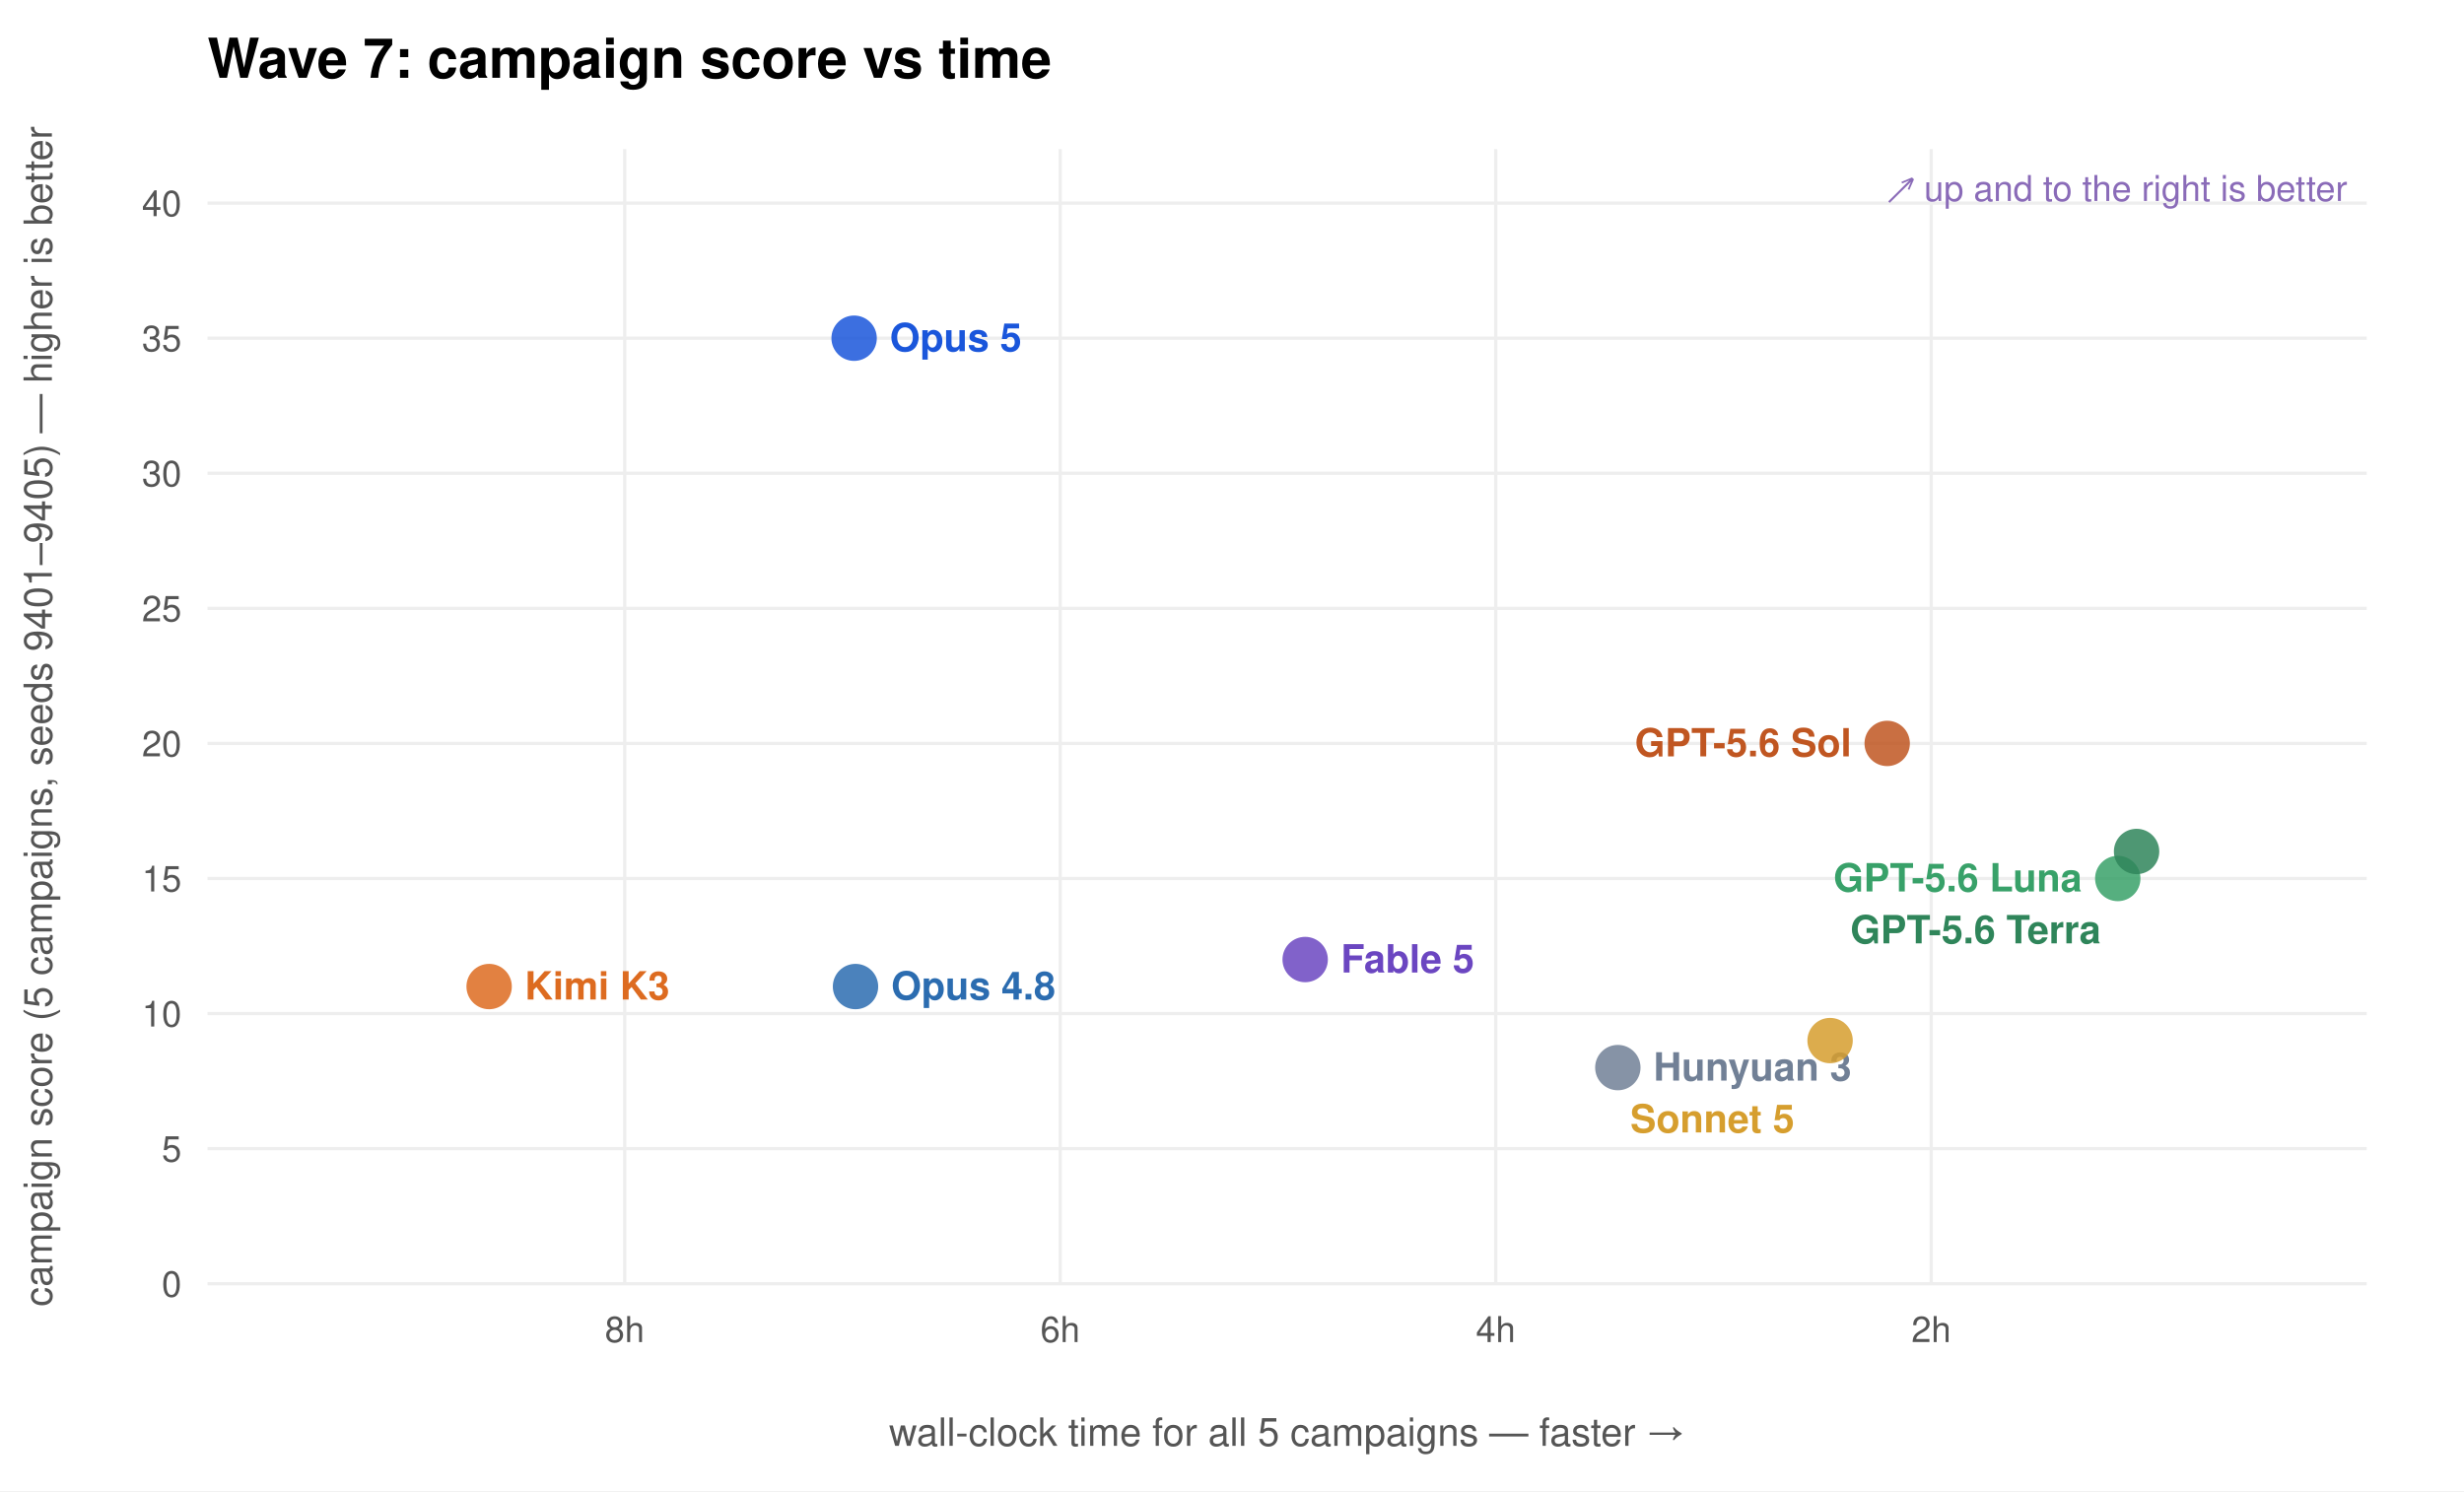
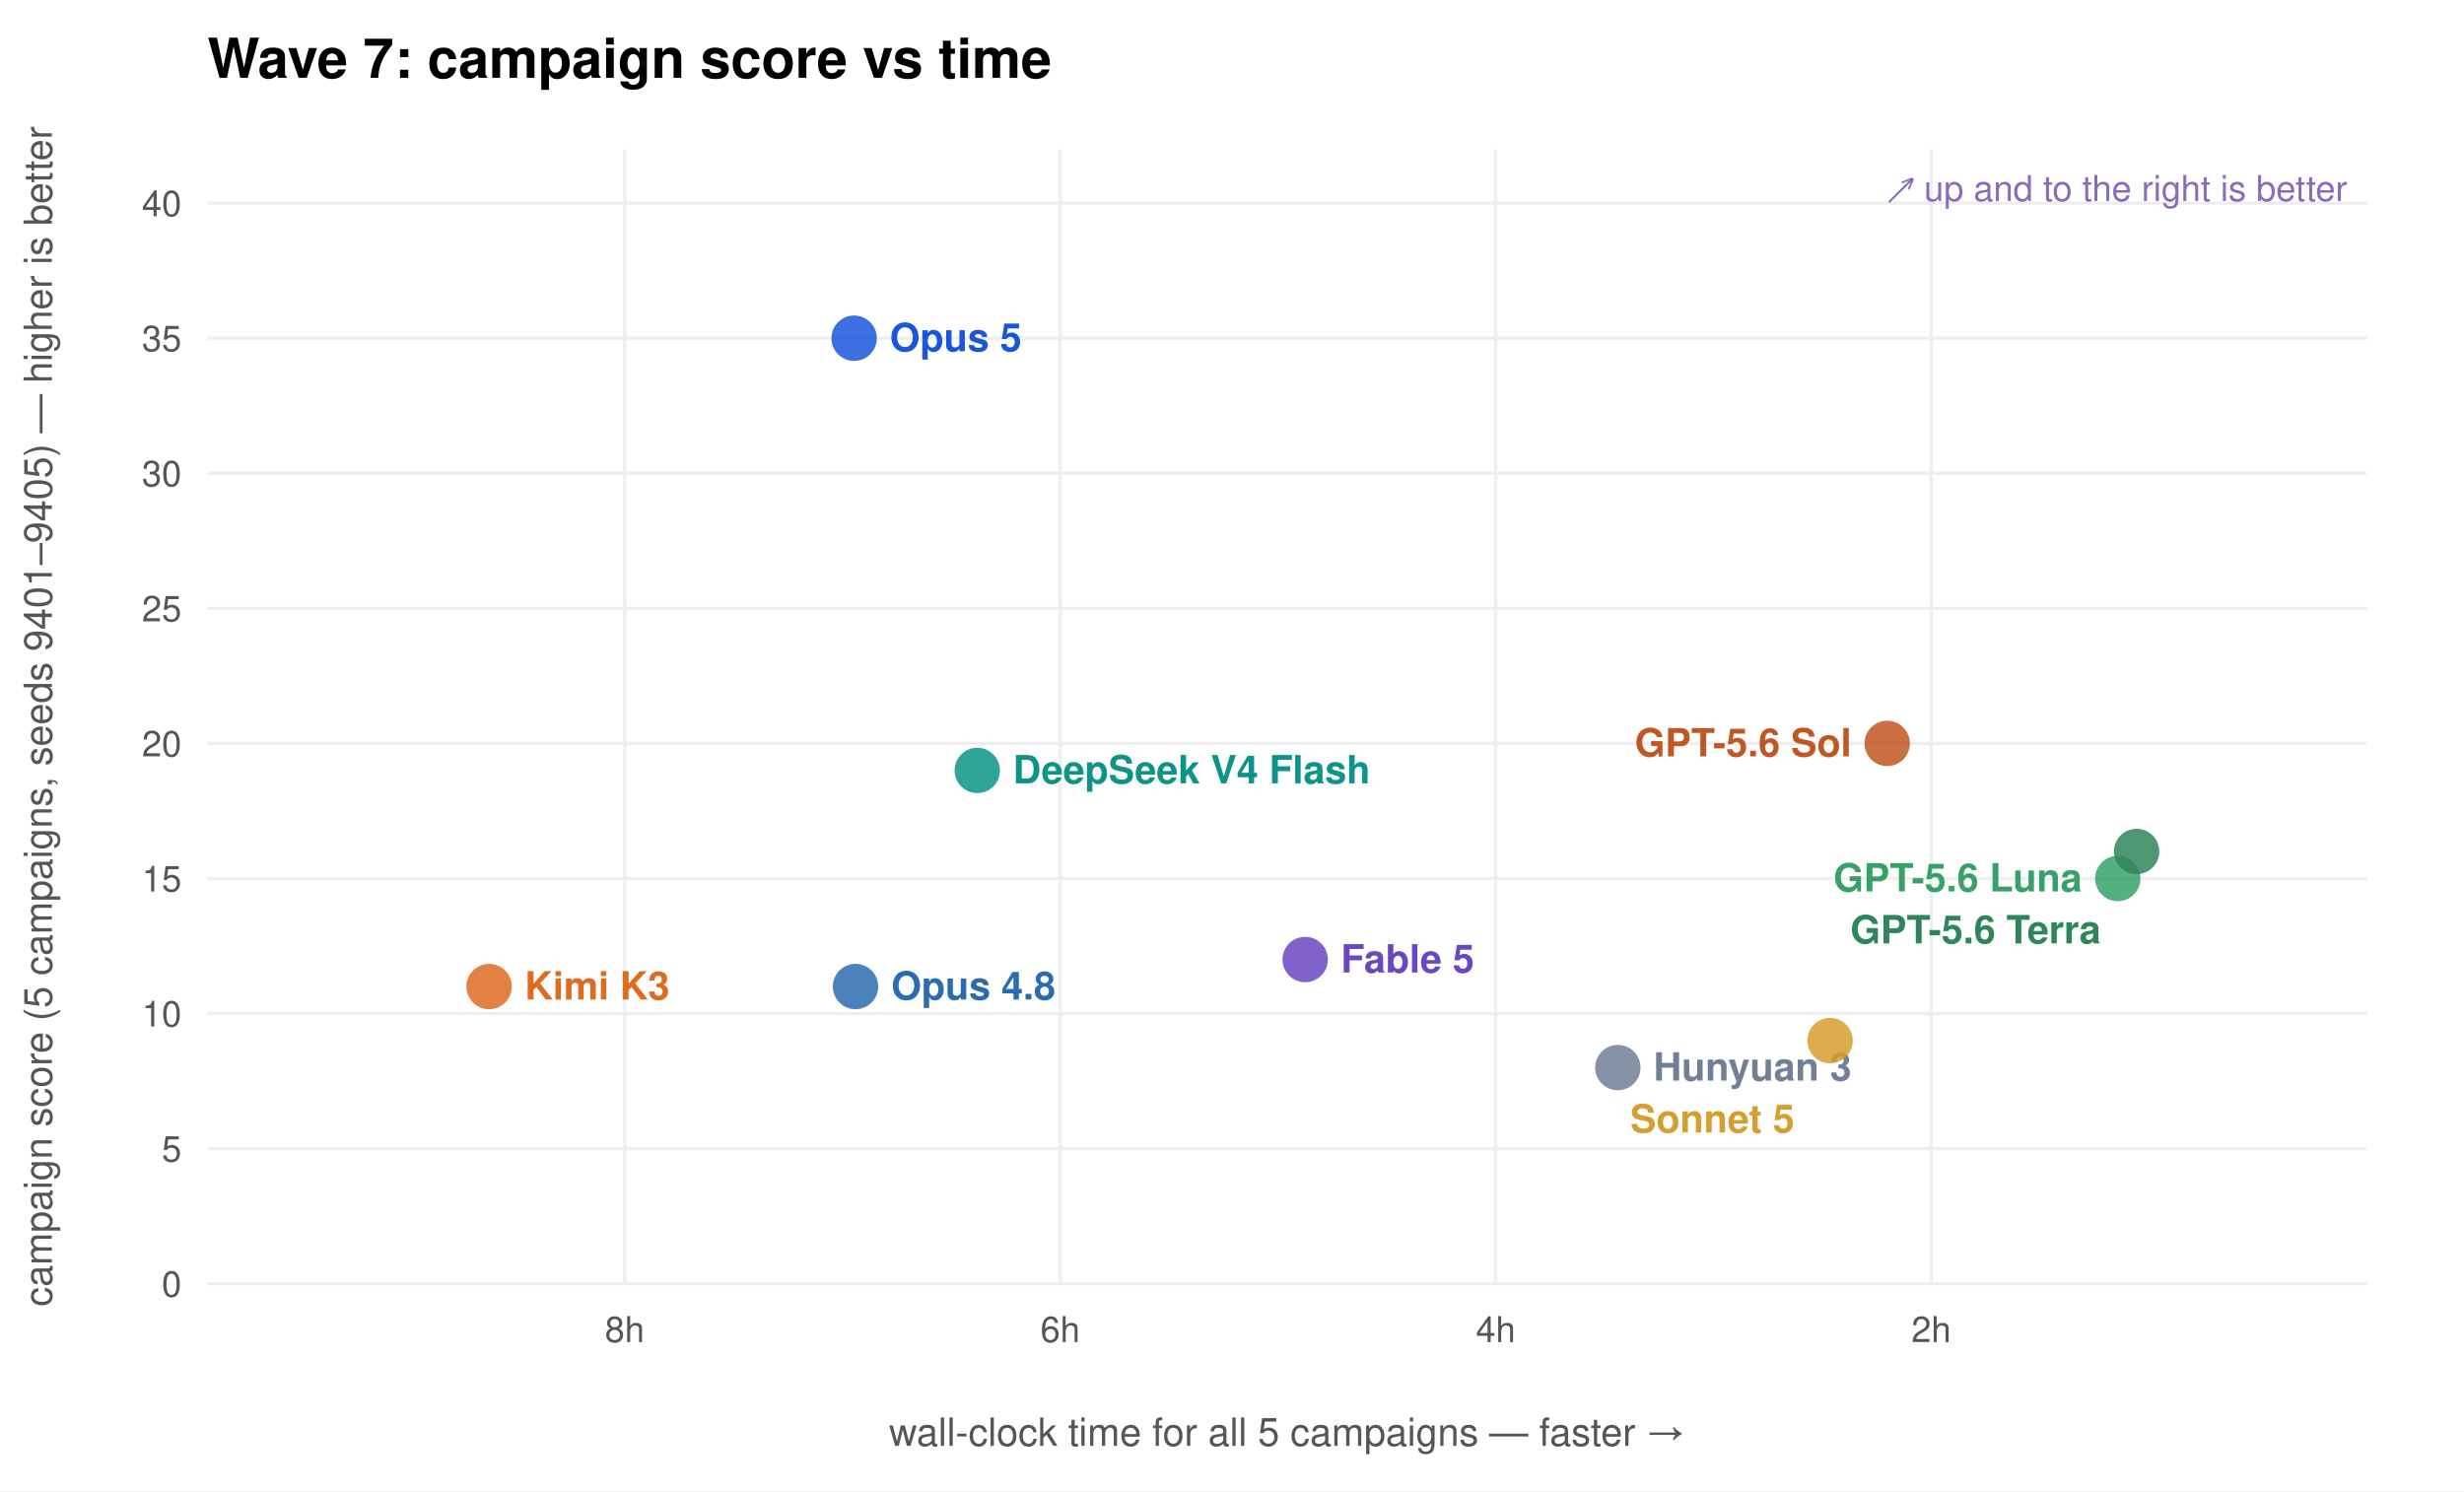
<svg xmlns="http://www.w3.org/2000/svg" width="760" height="460" viewBox="0 0 760 460" font-family="Helvetica, Arial, sans-serif">
  <rect width="760" height="460" fill="white" />
  <text x="64" y="24" font-size="17" font-weight="bold">Wave 7: campaign score vs time</text>
  <line x1="64" y1="396.0" x2="730" y2="396.0" stroke="#eee" />
  <text x="56" y="400.0" font-size="11" text-anchor="end" fill="#555">0</text>
  <line x1="64" y1="354.333" x2="730" y2="354.333" stroke="#eee" />
  <text x="56" y="358.333" font-size="11" text-anchor="end" fill="#555">5</text>
  <line x1="64" y1="312.667" x2="730" y2="312.667" stroke="#eee" />
  <text x="56" y="316.667" font-size="11" text-anchor="end" fill="#555">10</text>
  <line x1="64" y1="271.0" x2="730" y2="271.0" stroke="#eee" />
  <text x="56" y="275.0" font-size="11" text-anchor="end" fill="#555">15</text>
  <line x1="64" y1="229.333" x2="730" y2="229.333" stroke="#eee" />
  <text x="56" y="233.333" font-size="11" text-anchor="end" fill="#555">20</text>
  <line x1="64" y1="187.667" x2="730" y2="187.667" stroke="#eee" />
  <text x="56" y="191.667" font-size="11" text-anchor="end" fill="#555">25</text>
  <line x1="64" y1="146.0" x2="730" y2="146.0" stroke="#eee" />
  <text x="56" y="150.0" font-size="11" text-anchor="end" fill="#555">30</text>
  <line x1="64" y1="104.333" x2="730" y2="104.333" stroke="#eee" />
  <text x="56" y="108.333" font-size="11" text-anchor="end" fill="#555">35</text>
  <line x1="64" y1="62.667" x2="730" y2="62.667" stroke="#eee" />
  <text x="56" y="66.667" font-size="11" text-anchor="end" fill="#555">40</text>
  <line x1="595.67" y1="46" x2="595.67" y2="396" stroke="#eee" />
  <text x="595.67" y="414" font-size="11" text-anchor="middle" fill="#555">2h</text>
  <line x1="461.34" y1="46" x2="461.34" y2="396" stroke="#eee" />
  <text x="461.34" y="414" font-size="11" text-anchor="middle" fill="#555">4h</text>
  <line x1="327.01" y1="46" x2="327.01" y2="396" stroke="#eee" />
  <text x="327.01" y="414" font-size="11" text-anchor="middle" fill="#555">6h</text>
  <line x1="192.68" y1="46" x2="192.68" y2="396" stroke="#eee" />
  <text x="192.68" y="414" font-size="11" text-anchor="middle" fill="#555">8h</text>
  <text x="397.0" y="446" font-size="12" text-anchor="middle" fill="#555">wall-clock time for all 5 campaigns — faster →</text>
  <text x="16" y="221.0" font-size="12" fill="#555" transform="rotate(-90 16 221.0)" text-anchor="middle">campaign score (5 campaigns, seeds 9401–9405) — higher is better</text>
  <text x="724" y="62" font-size="11" text-anchor="end" fill="#8a6bb8">↗ up and to the right is better</text>
  <circle cx="150.87" cy="304.333" r="7" fill="#dd6b20" opacity="0.85" />
  <text x="161.87" y="308.333" font-size="12" font-weight="bold" fill="#dd6b20" text-anchor="start">Kimi K3</text>
  <circle cx="263.446" cy="104.333" r="7" fill="#1a56db" opacity="0.85" />
  <text x="274.446" y="108.333" font-size="12" font-weight="bold" fill="#1a56db" text-anchor="start">Opus 5</text>
  <circle cx="263.875" cy="304.333" r="7" fill="#2b6cb0" opacity="0.85" />
  <text x="274.875" y="308.333" font-size="12" font-weight="bold" fill="#2b6cb0" text-anchor="start">Opus 4.8</text>
+   <circle cx="301.431" cy="237.667" r="7" fill="#0d9488" opacity="0.85" />
+   <text x="312.431" y="241.667" font-size="12" font-weight="bold" fill="#0d9488" text-anchor="start">DeepSeek V4 Flash</text>
  <circle cx="402.57" cy="296.0" r="7" fill="#6b46c1" opacity="0.85" />
  <text x="413.57" y="300.0" font-size="12" font-weight="bold" fill="#6b46c1" text-anchor="start">Fable 5</text>
  <circle cx="499.008" cy="329.333" r="7" fill="#718096" opacity="0.85" />
  <text x="510.008" y="333.333" font-size="12" font-weight="bold" fill="#718096" text-anchor="start">Hunyuan 3</text>
  <circle cx="564.476" cy="321.0" r="7" fill="#d69e2e" opacity="0.85" />
  <text x="553.476" y="349.333" font-size="12" font-weight="bold" fill="#d69e2e" text-anchor="end">Sonnet 5</text>
  <circle cx="582.088" cy="229.333" r="7" fill="#c05621" opacity="0.85" />
  <text x="571.088" y="233.333" font-size="12" font-weight="bold" fill="#c05621" text-anchor="end">GPT-5.6 Sol</text>
  <circle cx="653.208" cy="271.0" r="7" fill="#38a169" opacity="0.85" />
  <text x="642.208" y="275.0" font-size="12" font-weight="bold" fill="#38a169" text-anchor="end">GPT-5.6 Luna</text>
  <circle cx="659.01" cy="262.667" r="7" fill="#2f855a" opacity="0.85" />
  <text x="648.01" y="291.0" font-size="12" font-weight="bold" fill="#2f855a" text-anchor="end">GPT-5.6 Terra</text>
</svg>
